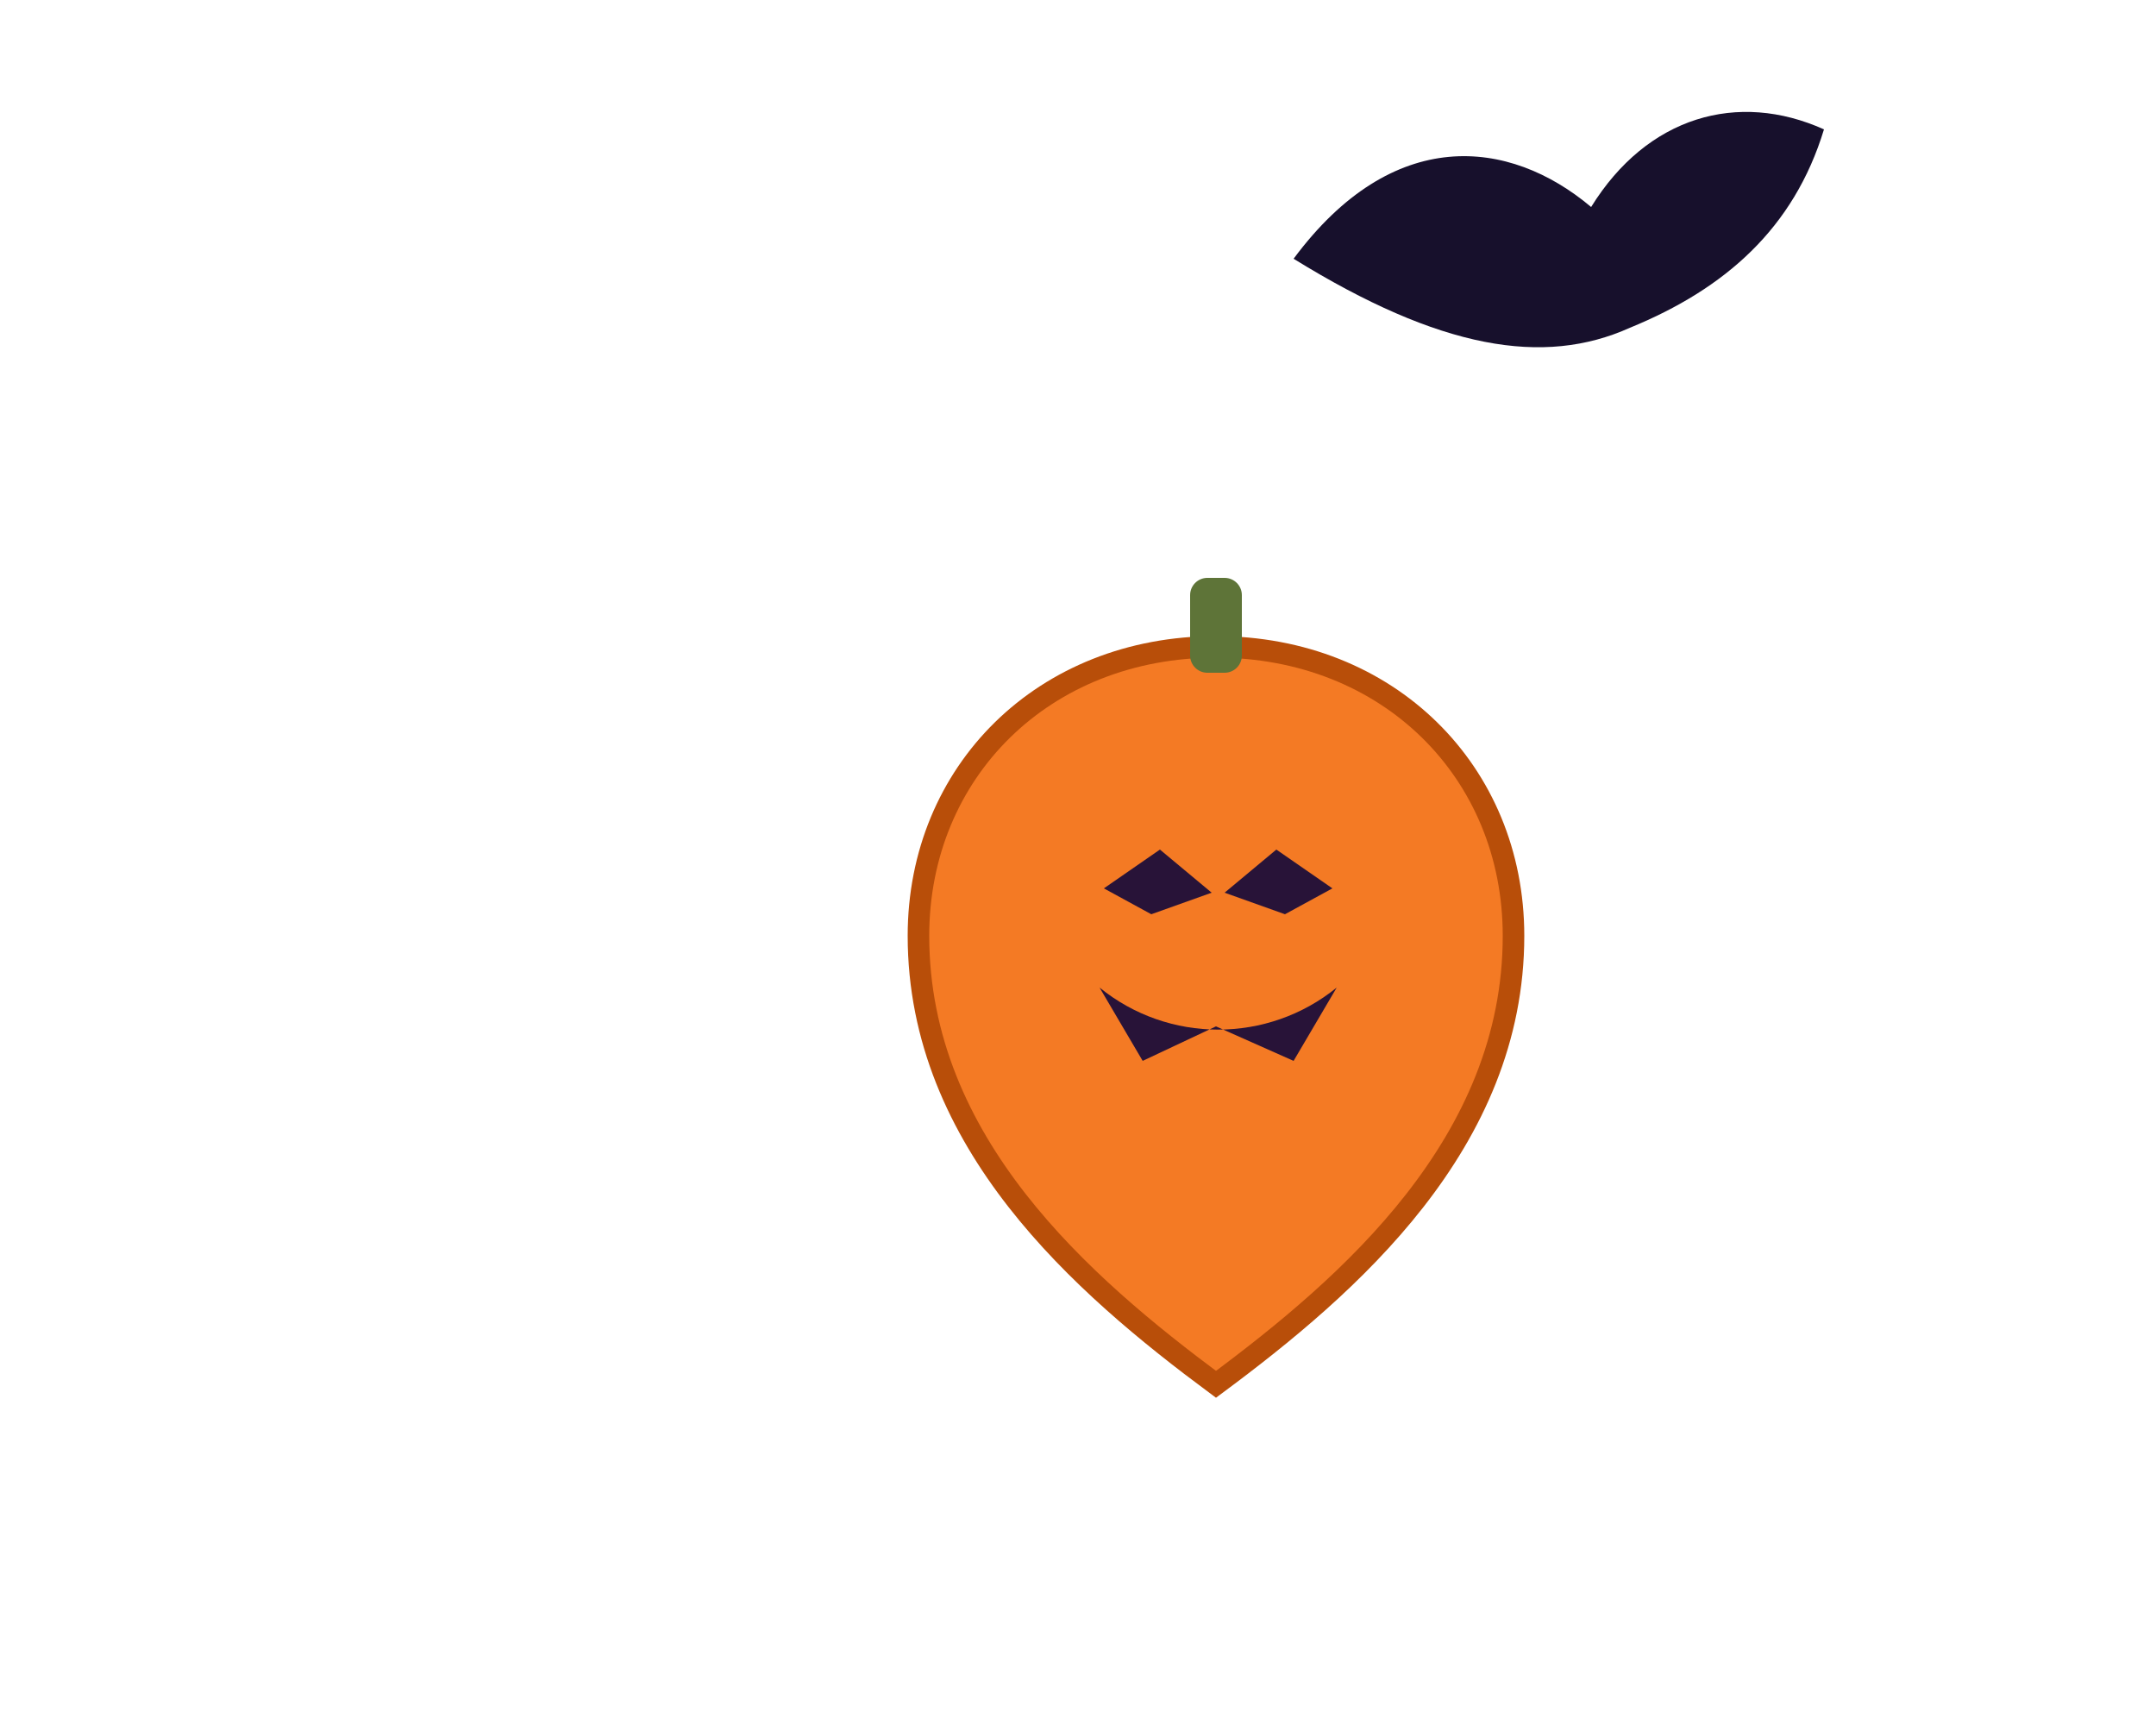
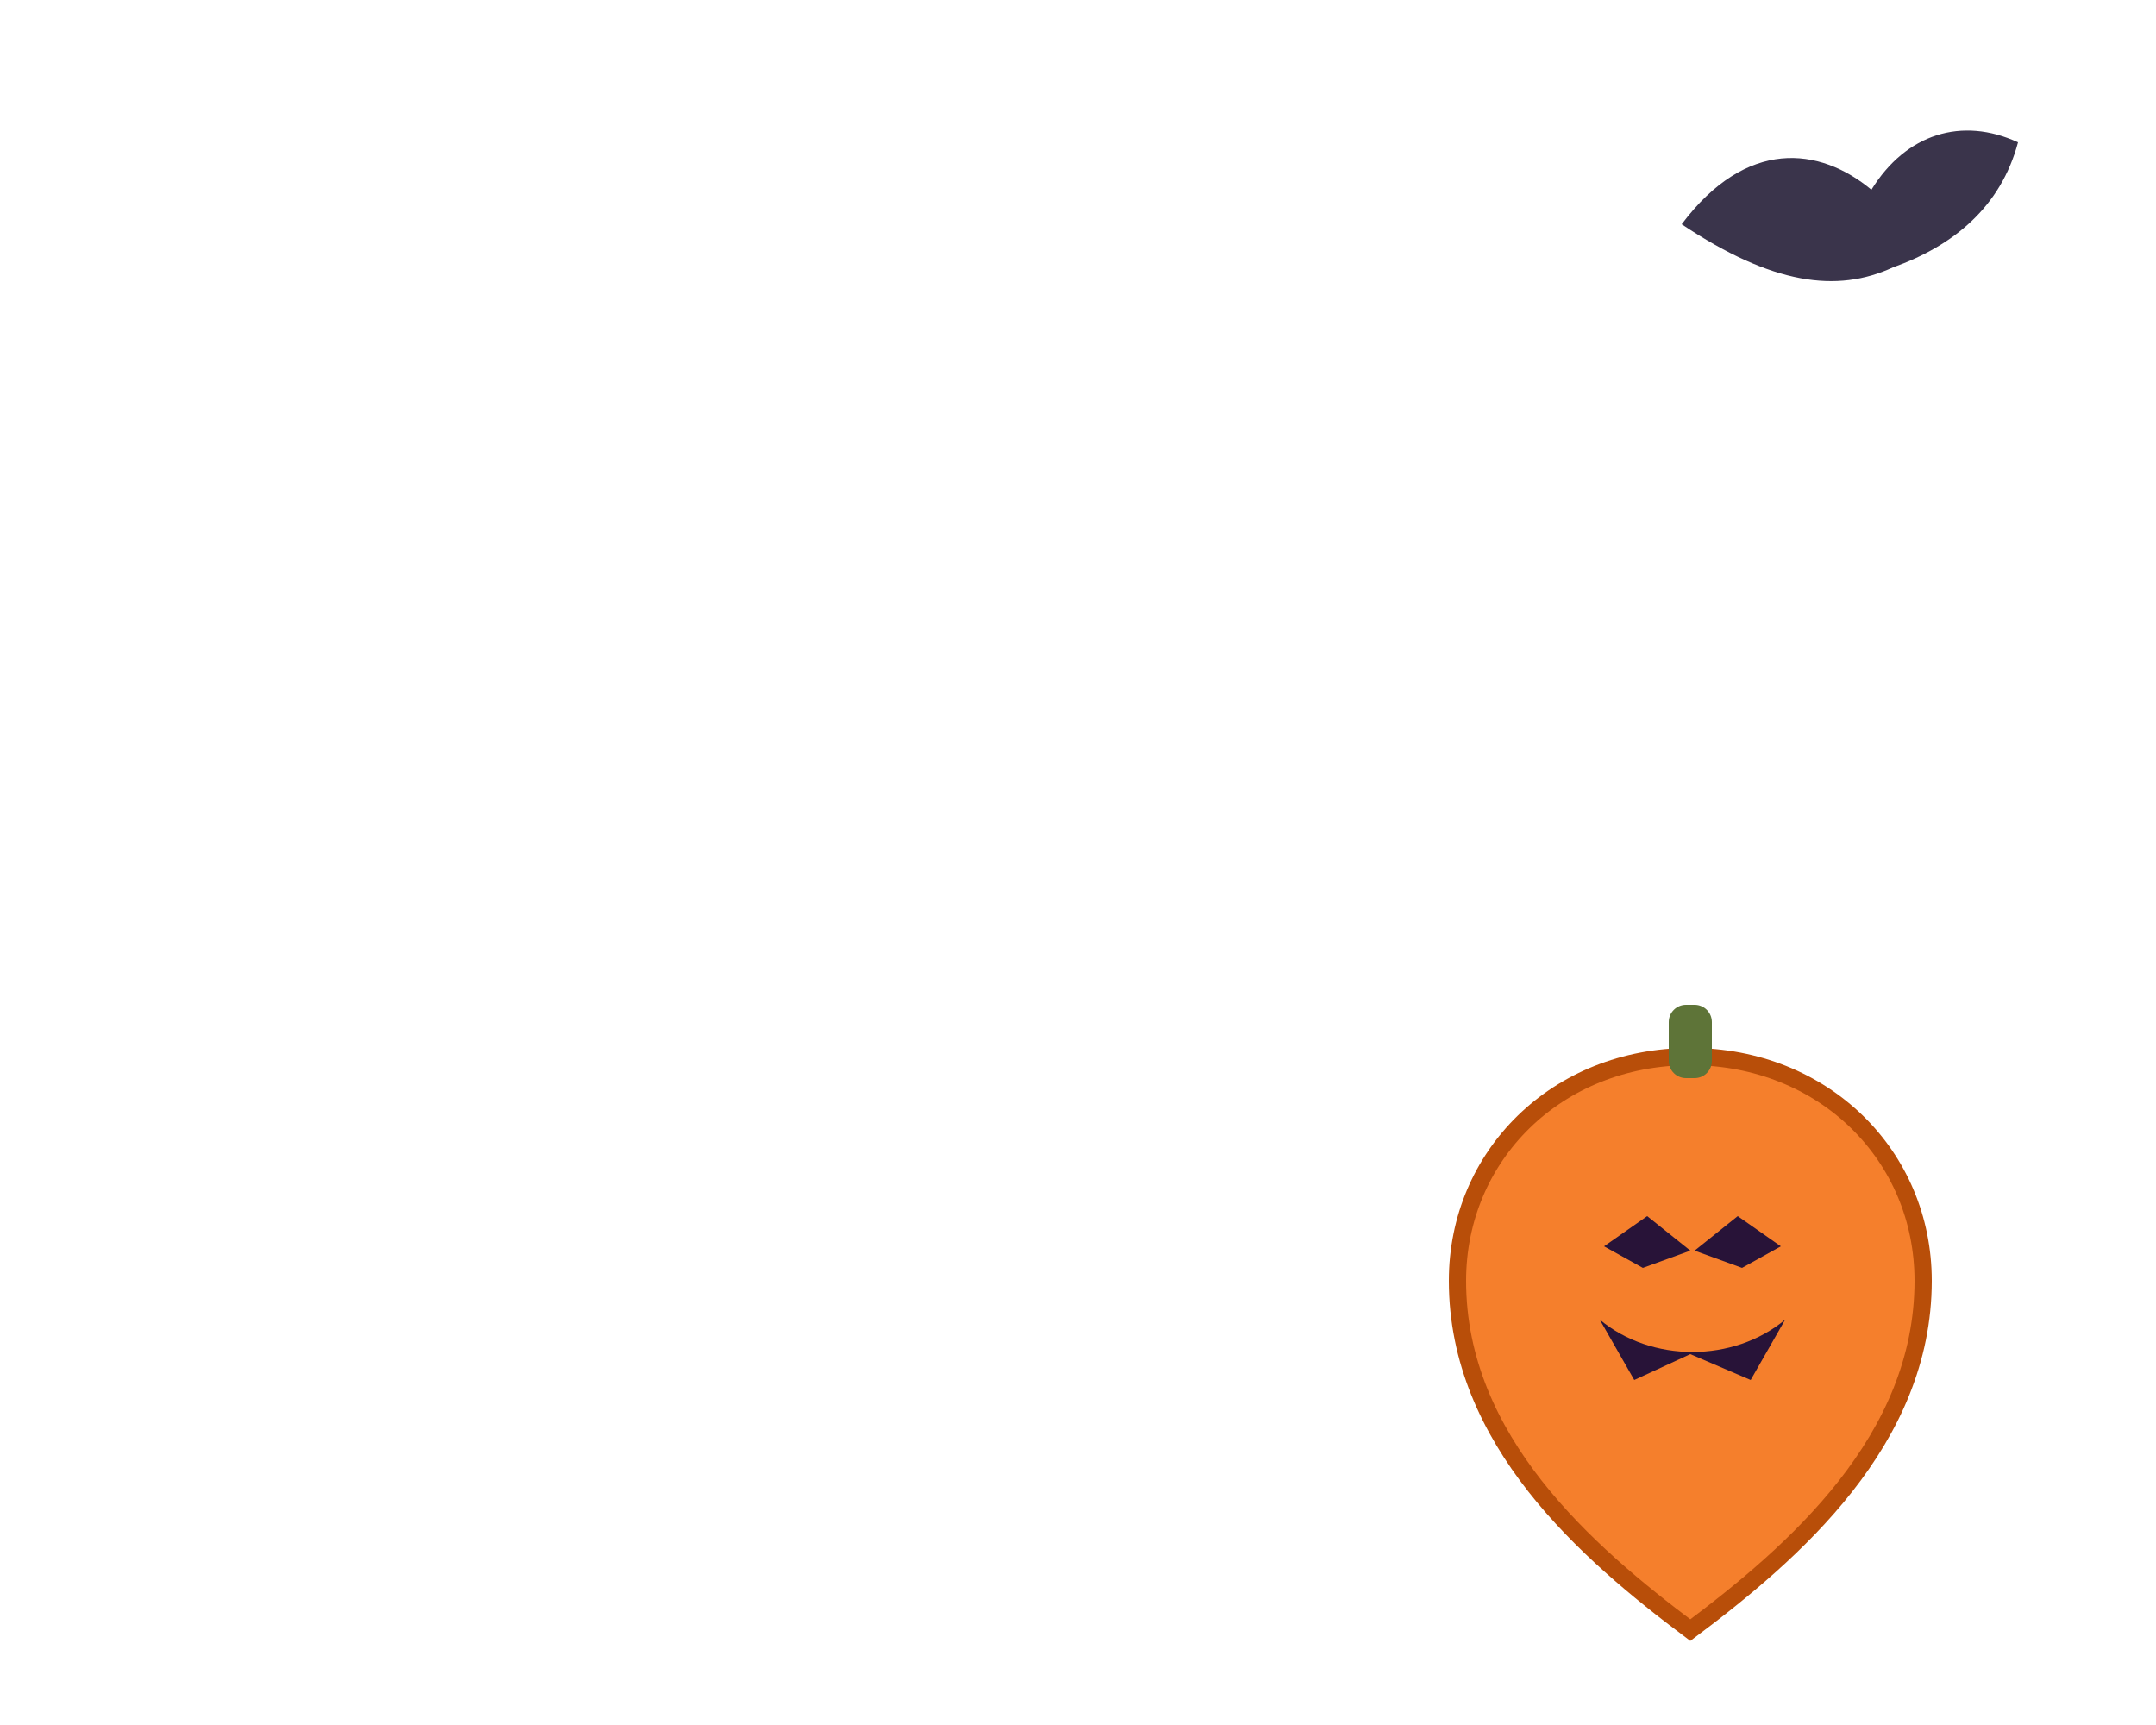
<svg xmlns="http://www.w3.org/2000/svg" viewBox="0 0 500 400">
-   <g fill="#17102c">
-     <path d="M300 60c23-31 50-28 69-12 13-21 34-27 54-18-7 23-23 37-45 46-20 9-44 5-78-16z" />
+   <g transform="translate(350 245)">
+     <path d="M42 0c31 0 54 23 54 52 0 37-30 63-54 81-24-18-54-44-54-81C-12 23 11 0 42 0z" fill="#f47a24" fill-opacity=".96" stroke="#b84e09" stroke-width="4" />
+     <rect x="37" y="-12" width="10" height="17" rx="4" fill="#5e7438" />
+     <path d="m22 44 10-7 10 8-11 4zm41 0-10-7-10 8 11 4zM21 61c12 10 31 10 43 0l-8 14-14-6-13 6z" fill="#281338" />
  </g>
-   <g transform="translate(230 150)">
-     <path d="M52 0c40 0 69 29 69 67 0 48-38 81-69 104C21 148-17 115-17 67-17 29 12 0 52 0z" fill="#f47a24" stroke="#b84e09" stroke-width="5" />
-     <rect x="46" y="-16" width="12" height="22" rx="4" fill="#5e7438" />
-     <path d="m26 56 13-9 12 10-14 5zm53 0-13-9-12 10 14 5zM25 79c16 13 39 13 55 0L70 96l-18-8-17 8z" fill="#281338" />
+   <g fill="#17102c" opacity=".85">
+     <path d="M390 52c15-20 32-18 44-8 8-13 21-17 34-11-4 15-15 24-29 29-13 6-28 4-49-10z" />
  </g>
</svg>
